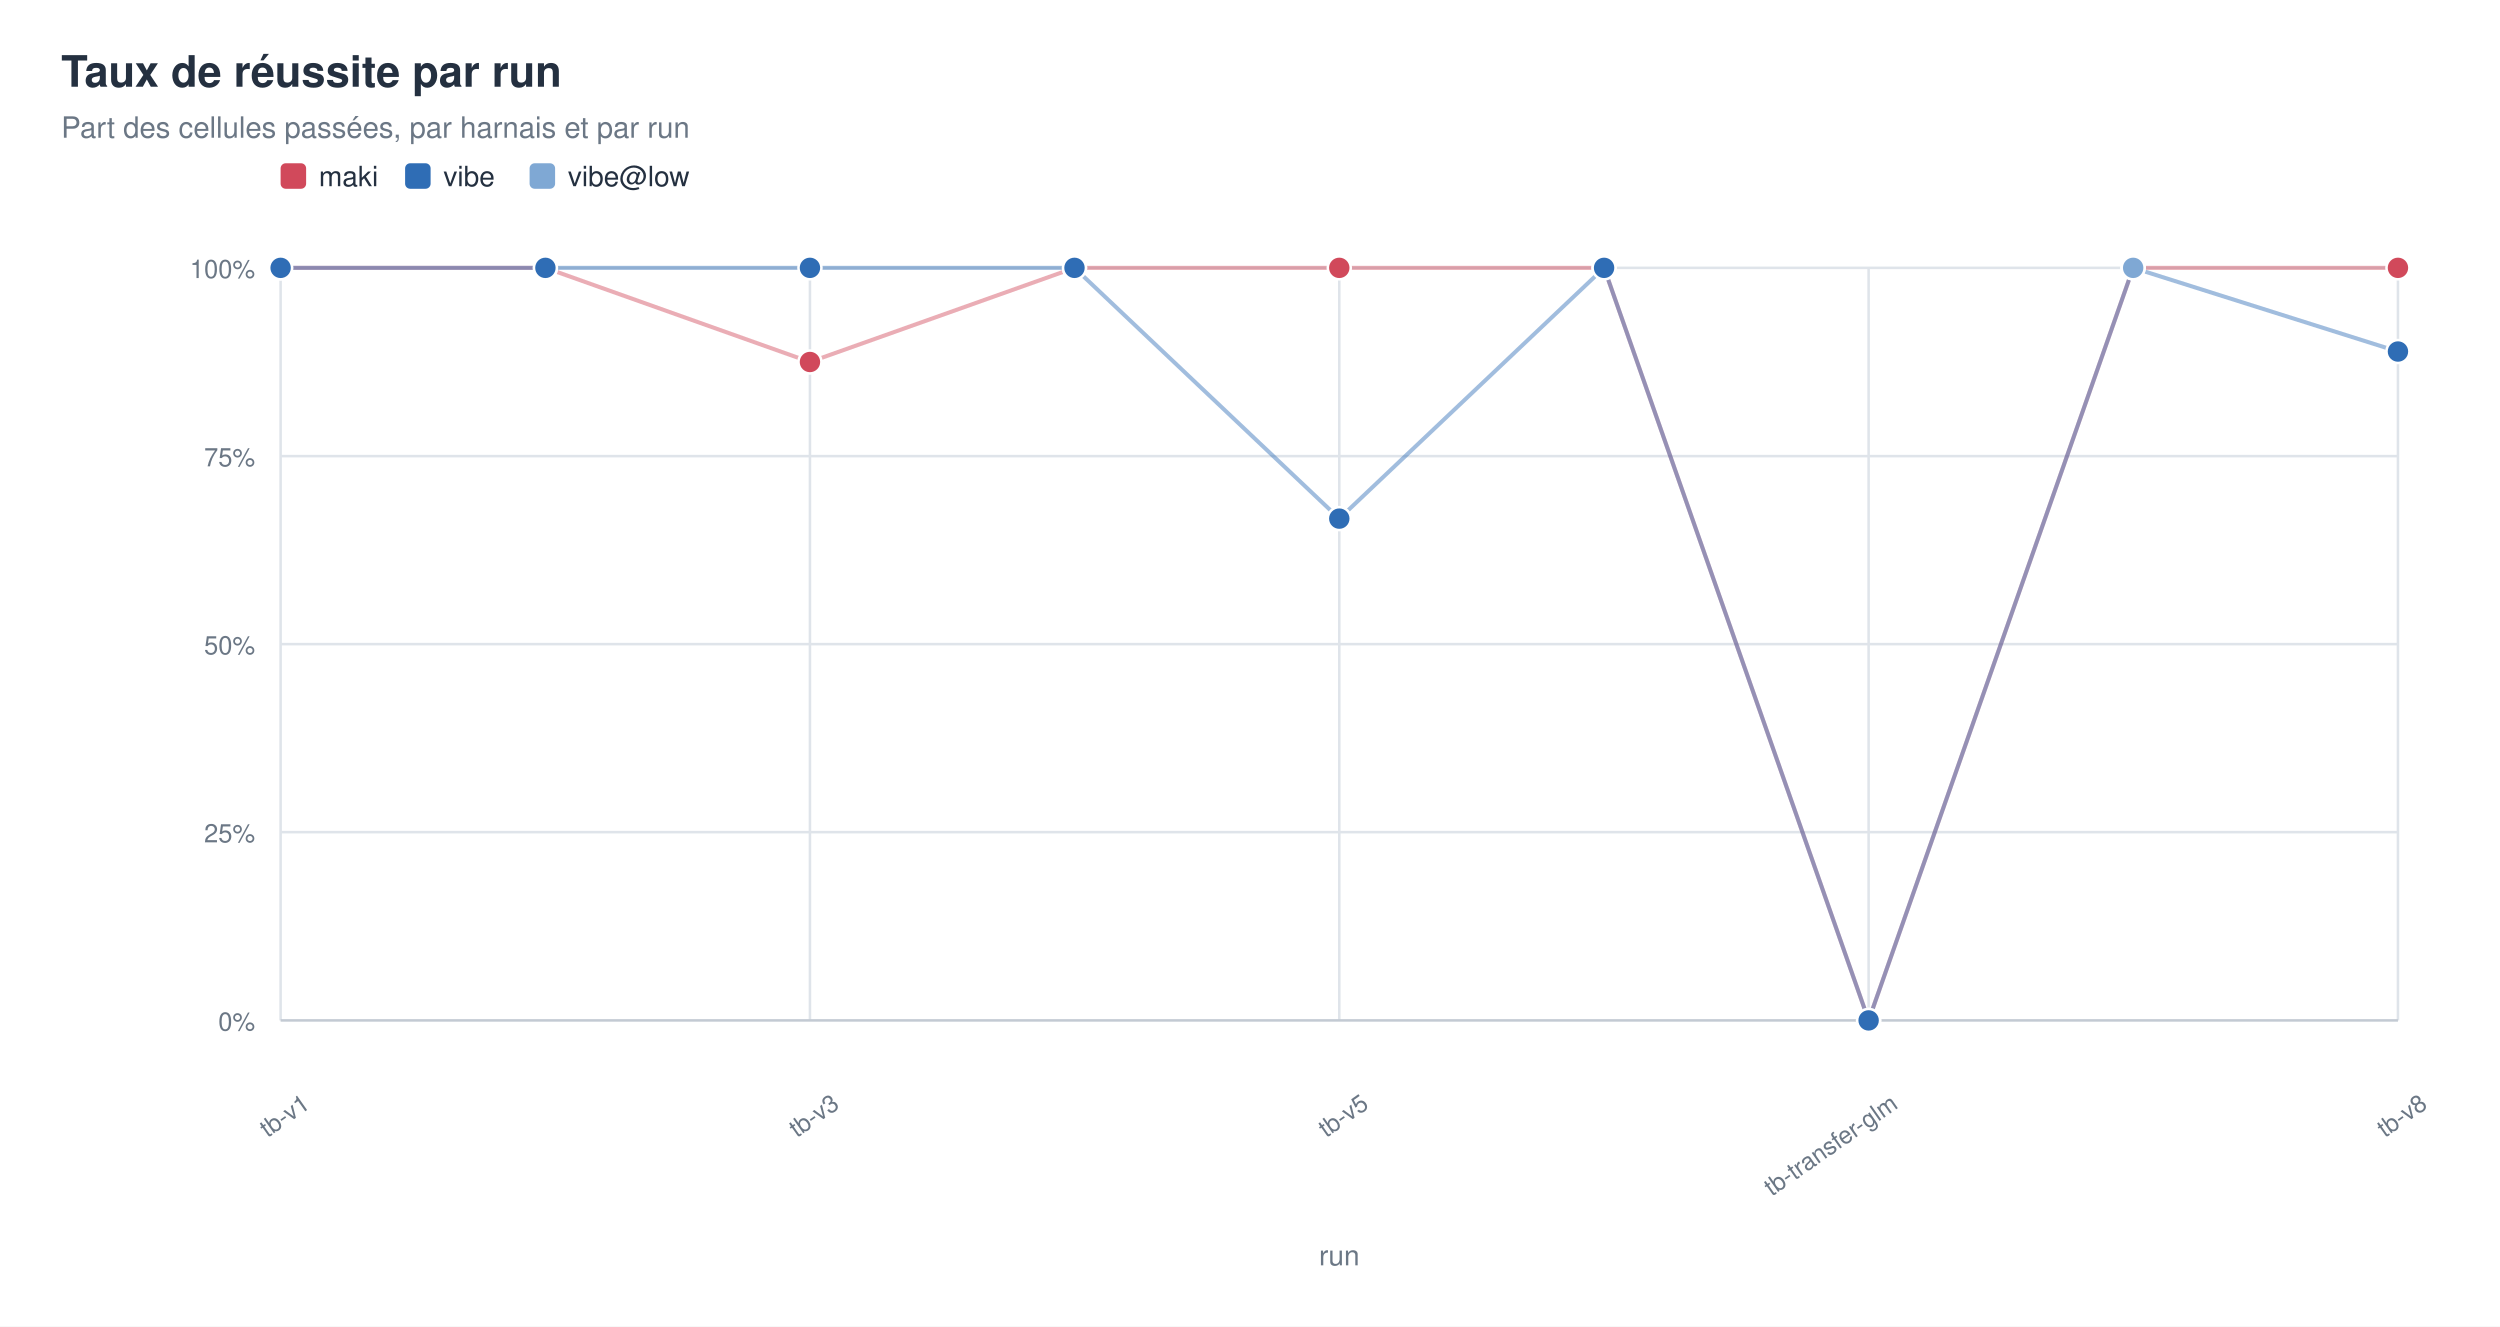
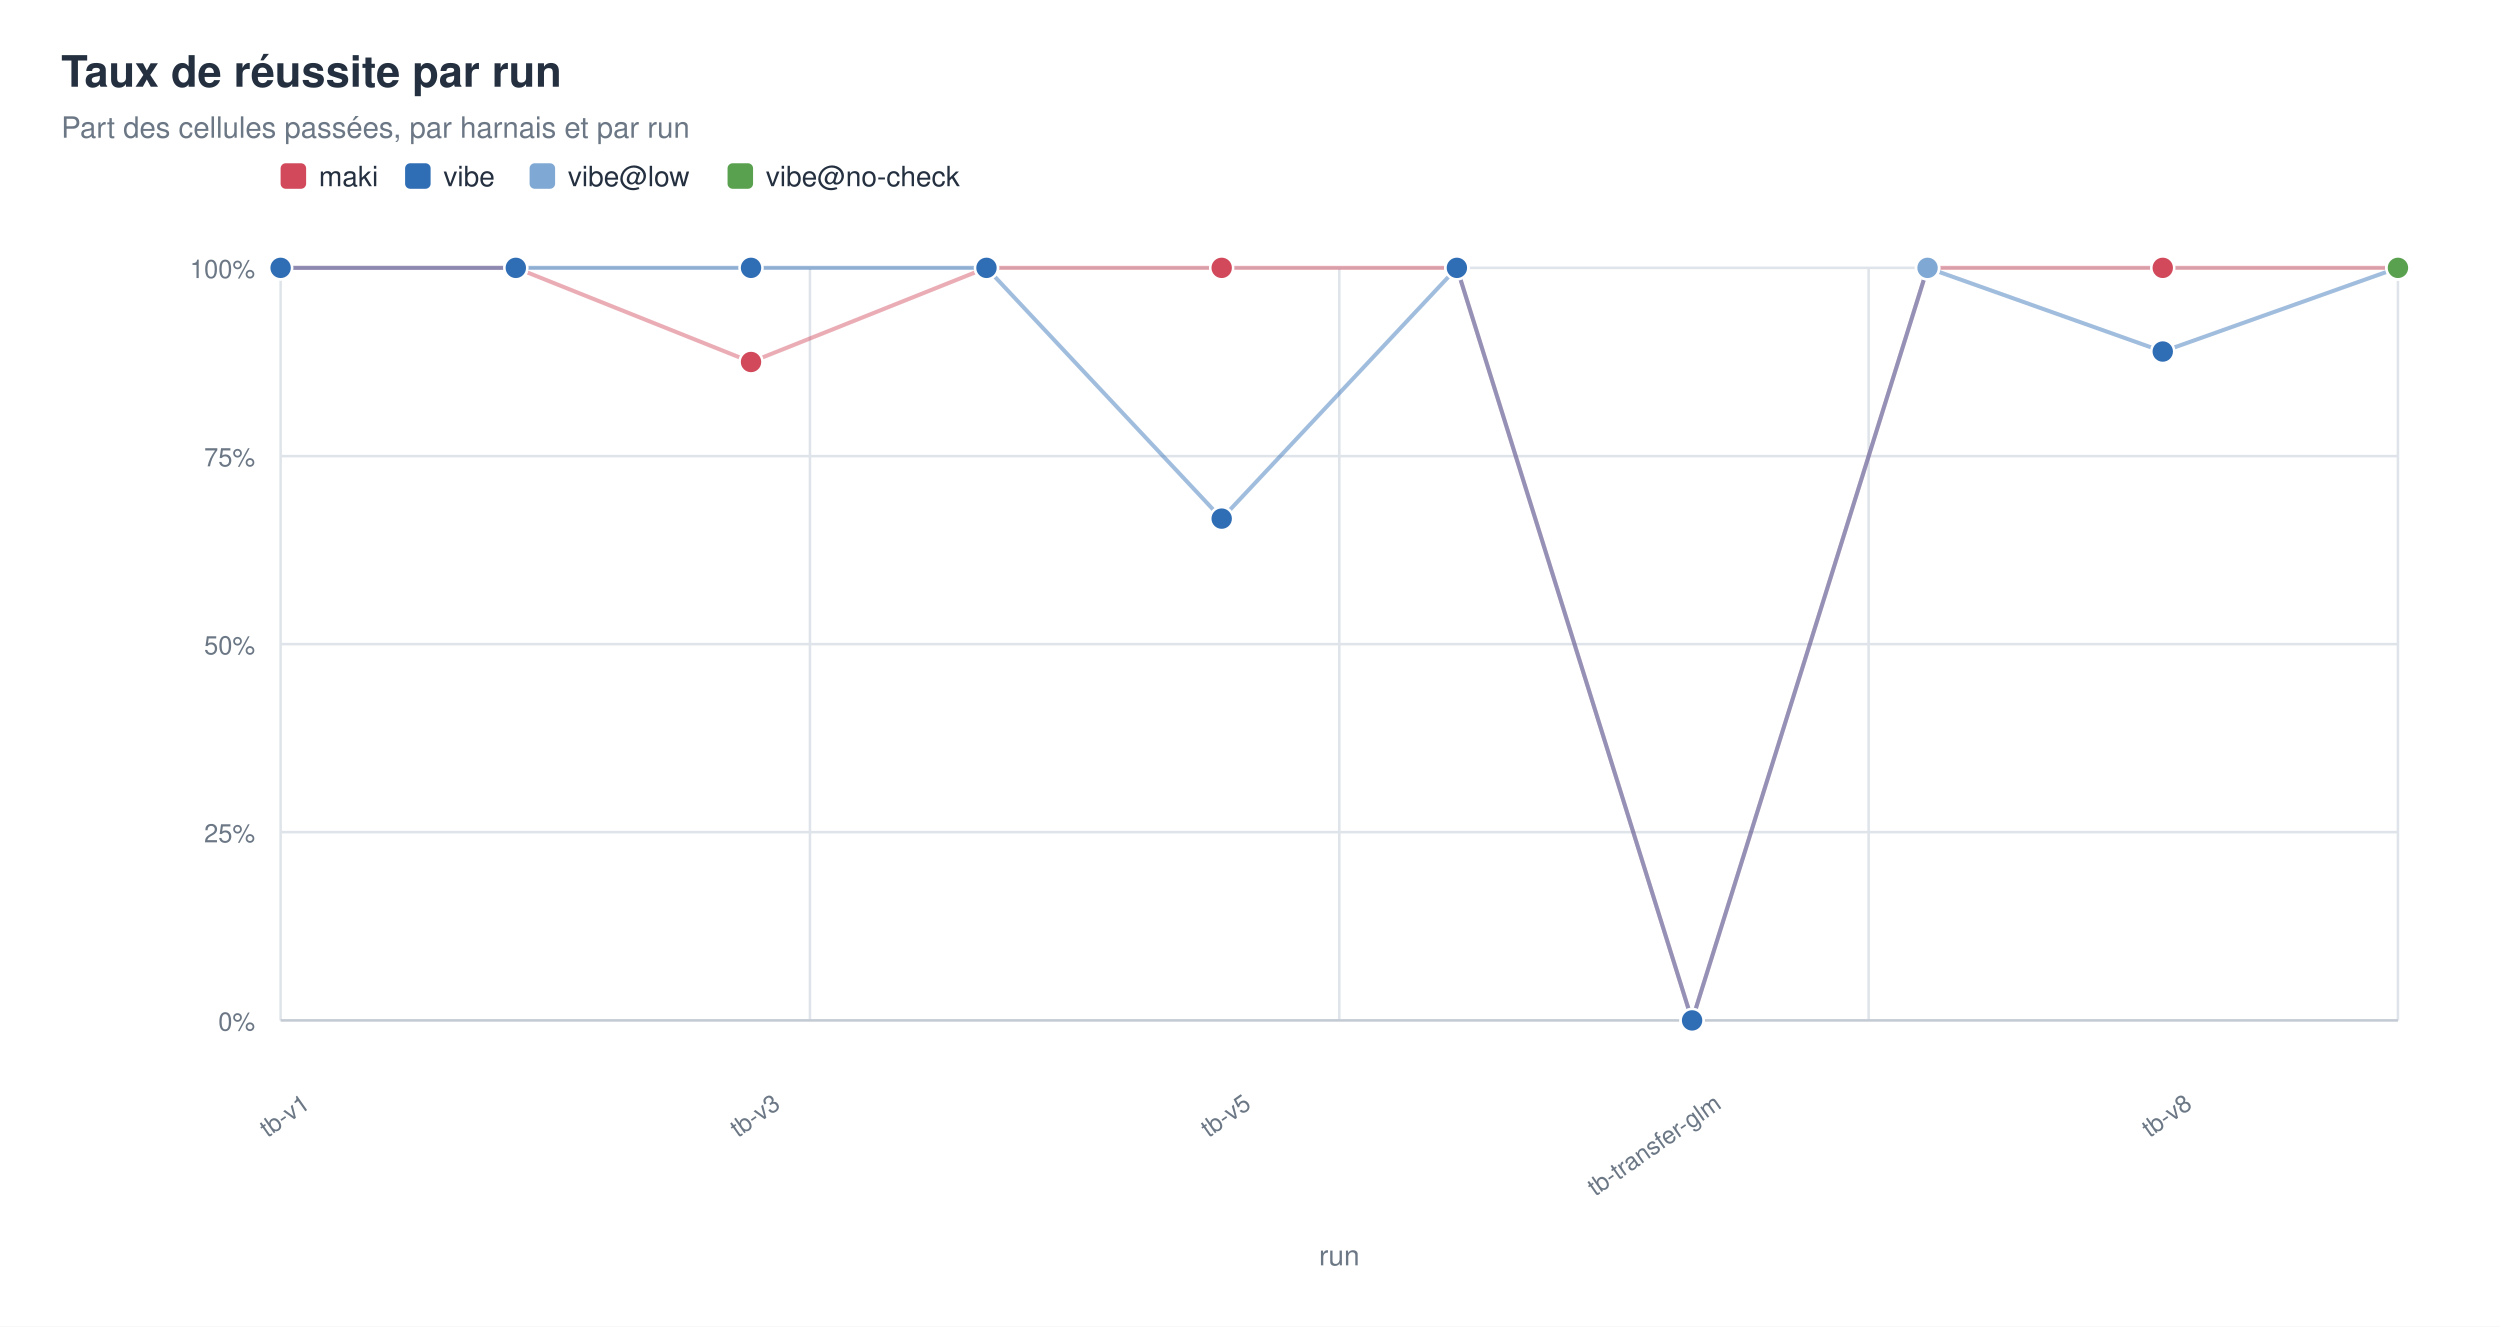
<svg xmlns="http://www.w3.org/2000/svg" width="980" height="520" viewBox="0 0 980 520" font-family="Helvetica, Arial, sans-serif">
  <rect width="980" height="520" fill="#ffffff" />
  <text x="24.0" y="34.0" font-size="17" fill="#243040" text-anchor="start" font-weight="bold">Taux de réussite par run</text>
  <text x="24.0" y="54.0" font-size="11.5" fill="#6b7785" text-anchor="start">Part des cellules passées, par harnais et par run</text>
  <line x1="110.0" y1="105.0" x2="110.0" y2="400.0" stroke="#dfe4ea" stroke-width="1" opacity="1.0" />
  <line x1="317.5" y1="105.0" x2="317.5" y2="400.0" stroke="#dfe4ea" stroke-width="1" opacity="1.0" />
  <line x1="525.0" y1="105.0" x2="525.0" y2="400.0" stroke="#dfe4ea" stroke-width="1" opacity="1.0" />
  <line x1="732.5" y1="105.0" x2="732.5" y2="400.0" stroke="#dfe4ea" stroke-width="1" opacity="1.0" />
  <line x1="940.0" y1="105.0" x2="940.0" y2="400.0" stroke="#dfe4ea" stroke-width="1" opacity="1.0" />
  <line x1="110.0" y1="400.0" x2="940.0" y2="400.0" stroke="#c3cad3" stroke-width="1" opacity="1.0" />
  <text x="100.0" y="404.0" font-size="10" fill="#6b7785" text-anchor="end">0%</text>
  <line x1="110.0" y1="326.2" x2="940.0" y2="326.2" stroke="#dfe4ea" stroke-width="1" opacity="1.0" />
  <text x="100.0" y="330.2" font-size="10" fill="#6b7785" text-anchor="end">25%</text>
  <line x1="110.0" y1="252.5" x2="940.0" y2="252.5" stroke="#dfe4ea" stroke-width="1" opacity="1.0" />
  <text x="100.0" y="256.5" font-size="10" fill="#6b7785" text-anchor="end">50%</text>
  <line x1="110.0" y1="178.8" x2="940.0" y2="178.8" stroke="#dfe4ea" stroke-width="1" opacity="1.0" />
  <text x="100.0" y="182.8" font-size="10" fill="#6b7785" text-anchor="end">75%</text>
  <line x1="110.0" y1="105.0" x2="940.0" y2="105.0" stroke="#dfe4ea" stroke-width="1" opacity="1.0" />
  <text x="100.0" y="109.0" font-size="10" fill="#6b7785" text-anchor="end">100%</text>
  <text x="122.0" y="434.0" font-size="9.5" fill="#6b7785" text-anchor="end" transform="rotate(-35 122.0 434.0)">tb-v1</text>
-   <text x="329.5" y="434.0" font-size="9.5" fill="#6b7785" text-anchor="end" transform="rotate(-35 329.5 434.0)">tb-v3</text>
-   <text x="537.0" y="434.0" font-size="9.5" fill="#6b7785" text-anchor="end" transform="rotate(-35 537.0 434.0)">tb-v5</text>
-   <text x="744.5" y="434.0" font-size="9.5" fill="#6b7785" text-anchor="end" transform="rotate(-35 744.5 434.0)">tb-transfer-glm</text>
-   <text x="952.0" y="434.0" font-size="9.5" fill="#6b7785" text-anchor="end" transform="rotate(-35 952.0 434.0)">tb-v8</text>
-   <line x1="110.0" y1="105.0" x2="213.8" y2="105.0" stroke="#d1495b" stroke-width="1.6" opacity="0.45" />
-   <line x1="213.8" y1="105.0" x2="317.5" y2="141.9" stroke="#d1495b" stroke-width="1.6" opacity="0.45" />
-   <line x1="317.5" y1="141.9" x2="421.2" y2="105.0" stroke="#d1495b" stroke-width="1.6" opacity="0.45" />
-   <line x1="421.2" y1="105.0" x2="525.0" y2="105.0" stroke="#d1495b" stroke-width="1.6" opacity="0.45" />
-   <line x1="525.0" y1="105.0" x2="628.8" y2="105.0" stroke="#d1495b" stroke-width="1.6" opacity="0.45" />
-   <line x1="628.8" y1="105.0" x2="732.5" y2="400.0" stroke="#d1495b" stroke-width="1.6" opacity="0.45" />
-   <line x1="732.5" y1="400.0" x2="836.2" y2="105.0" stroke="#d1495b" stroke-width="1.6" opacity="0.45" />
-   <line x1="836.2" y1="105.0" x2="940.0" y2="105.0" stroke="#d1495b" stroke-width="1.6" opacity="0.45" />
+   <text x="306.4" y="434.0" font-size="9.5" fill="#6b7785" text-anchor="end" transform="rotate(-35 306.4 434.0)">tb-v3</text>
+   <text x="490.9" y="434.0" font-size="9.5" fill="#6b7785" text-anchor="end" transform="rotate(-35 490.9 434.0)">tb-v5</text>
+   <text x="675.3" y="434.0" font-size="9.5" fill="#6b7785" text-anchor="end" transform="rotate(-35 675.3 434.0)">tb-transfer-glm</text>
+   <text x="859.8" y="434.0" font-size="9.5" fill="#6b7785" text-anchor="end" transform="rotate(-35 859.8 434.0)">tb-v8</text>
+   <line x1="110.0" y1="105.0" x2="202.2" y2="105.0" stroke="#d1495b" stroke-width="1.6" opacity="0.45" />
+   <line x1="202.2" y1="105.0" x2="294.4" y2="141.9" stroke="#d1495b" stroke-width="1.6" opacity="0.45" />
+   <line x1="294.4" y1="141.9" x2="386.7" y2="105.0" stroke="#d1495b" stroke-width="1.6" opacity="0.45" />
+   <line x1="386.7" y1="105.0" x2="478.9" y2="105.0" stroke="#d1495b" stroke-width="1.6" opacity="0.45" />
+   <line x1="478.9" y1="105.0" x2="571.1" y2="105.0" stroke="#d1495b" stroke-width="1.6" opacity="0.45" />
+   <line x1="571.1" y1="105.0" x2="663.3" y2="400.0" stroke="#d1495b" stroke-width="1.6" opacity="0.45" />
+   <line x1="663.3" y1="400.0" x2="755.6" y2="105.0" stroke="#d1495b" stroke-width="1.6" opacity="0.45" />
+   <line x1="755.6" y1="105.0" x2="847.8" y2="105.0" stroke="#d1495b" stroke-width="1.6" opacity="0.45" />
+   <line x1="847.8" y1="105.0" x2="940.0" y2="105.0" stroke="#d1495b" stroke-width="1.6" opacity="0.45" />
  <g>
    <circle cx="110.0" cy="105.0" r="4.5" fill="#d1495b" stroke="#ffffff" stroke-width="1" />
  </g>
  <g>
-     <circle cx="213.8" cy="105.0" r="4.5" fill="#d1495b" stroke="#ffffff" stroke-width="1" />
+     <circle cx="202.2" cy="105.0" r="4.5" fill="#d1495b" stroke="#ffffff" stroke-width="1" />
  </g>
  <g>
-     <circle cx="317.5" cy="141.9" r="4.5" fill="#d1495b" stroke="#ffffff" stroke-width="1" />
+     <circle cx="294.4" cy="141.9" r="4.5" fill="#d1495b" stroke="#ffffff" stroke-width="1" />
  </g>
  <g>
-     <circle cx="421.2" cy="105.0" r="4.5" fill="#d1495b" stroke="#ffffff" stroke-width="1" />
+     <circle cx="386.7" cy="105.0" r="4.5" fill="#d1495b" stroke="#ffffff" stroke-width="1" />
  </g>
  <g>
-     <circle cx="525.0" cy="105.0" r="4.5" fill="#d1495b" stroke="#ffffff" stroke-width="1" />
+     <circle cx="478.9" cy="105.0" r="4.5" fill="#d1495b" stroke="#ffffff" stroke-width="1" />
  </g>
  <g>
-     <circle cx="628.8" cy="105.0" r="4.5" fill="#d1495b" stroke="#ffffff" stroke-width="1" />
+     <circle cx="571.1" cy="105.0" r="4.5" fill="#d1495b" stroke="#ffffff" stroke-width="1" />
  </g>
  <g>
-     <circle cx="732.5" cy="400.0" r="4.5" fill="#d1495b" stroke="#ffffff" stroke-width="1" />
+     <circle cx="663.3" cy="400.0" r="4.5" fill="#d1495b" stroke="#ffffff" stroke-width="1" />
  </g>
  <g>
-     <circle cx="836.2" cy="105.0" r="4.5" fill="#d1495b" stroke="#ffffff" stroke-width="1" />
+     <circle cx="755.6" cy="105.0" r="4.5" fill="#d1495b" stroke="#ffffff" stroke-width="1" />
+   </g>
+   <g>
+     <circle cx="847.8" cy="105.0" r="4.5" fill="#d1495b" stroke="#ffffff" stroke-width="1" />
  </g>
  <g>
    <circle cx="940.0" cy="105.0" r="4.5" fill="#d1495b" stroke="#ffffff" stroke-width="1" />
  </g>
-   <line x1="110.0" y1="105.0" x2="213.8" y2="105.0" stroke="#2f6db5" stroke-width="1.6" opacity="0.45" />
-   <line x1="213.8" y1="105.0" x2="317.5" y2="105.0" stroke="#2f6db5" stroke-width="1.6" opacity="0.45" />
-   <line x1="317.5" y1="105.0" x2="421.2" y2="105.0" stroke="#2f6db5" stroke-width="1.6" opacity="0.45" />
-   <line x1="421.2" y1="105.0" x2="525.0" y2="203.3" stroke="#2f6db5" stroke-width="1.6" opacity="0.45" />
-   <line x1="525.0" y1="203.3" x2="628.8" y2="105.0" stroke="#2f6db5" stroke-width="1.6" opacity="0.45" />
-   <line x1="628.8" y1="105.0" x2="732.5" y2="400.0" stroke="#2f6db5" stroke-width="1.6" opacity="0.45" />
-   <line x1="732.5" y1="400.0" x2="836.2" y2="105.0" stroke="#2f6db5" stroke-width="1.6" opacity="0.45" />
-   <line x1="836.2" y1="105.0" x2="940.0" y2="137.8" stroke="#2f6db5" stroke-width="1.6" opacity="0.45" />
+   <line x1="110.0" y1="105.0" x2="202.2" y2="105.0" stroke="#2f6db5" stroke-width="1.6" opacity="0.45" />
+   <line x1="202.2" y1="105.0" x2="294.4" y2="105.0" stroke="#2f6db5" stroke-width="1.6" opacity="0.45" />
+   <line x1="294.4" y1="105.0" x2="386.7" y2="105.0" stroke="#2f6db5" stroke-width="1.6" opacity="0.45" />
+   <line x1="386.7" y1="105.0" x2="478.9" y2="203.3" stroke="#2f6db5" stroke-width="1.6" opacity="0.45" />
+   <line x1="478.9" y1="203.3" x2="571.1" y2="105.0" stroke="#2f6db5" stroke-width="1.6" opacity="0.45" />
+   <line x1="571.1" y1="105.0" x2="663.3" y2="400.0" stroke="#2f6db5" stroke-width="1.6" opacity="0.45" />
+   <line x1="663.3" y1="400.0" x2="755.6" y2="105.0" stroke="#2f6db5" stroke-width="1.6" opacity="0.45" />
+   <line x1="755.6" y1="105.0" x2="847.8" y2="137.8" stroke="#2f6db5" stroke-width="1.6" opacity="0.45" />
+   <line x1="847.8" y1="137.8" x2="940.0" y2="105.0" stroke="#2f6db5" stroke-width="1.6" opacity="0.45" />
  <g>
    <circle cx="110.0" cy="105.0" r="4.5" fill="#2f6db5" stroke="#ffffff" stroke-width="1" />
  </g>
  <g>
-     <circle cx="213.8" cy="105.0" r="4.5" fill="#2f6db5" stroke="#ffffff" stroke-width="1" />
+     <circle cx="202.2" cy="105.0" r="4.5" fill="#2f6db5" stroke="#ffffff" stroke-width="1" />
  </g>
  <g>
-     <circle cx="317.5" cy="105.0" r="4.5" fill="#2f6db5" stroke="#ffffff" stroke-width="1" />
+     <circle cx="294.4" cy="105.0" r="4.5" fill="#2f6db5" stroke="#ffffff" stroke-width="1" />
  </g>
  <g>
-     <circle cx="421.2" cy="105.0" r="4.5" fill="#2f6db5" stroke="#ffffff" stroke-width="1" />
+     <circle cx="386.7" cy="105.0" r="4.5" fill="#2f6db5" stroke="#ffffff" stroke-width="1" />
  </g>
  <g>
-     <circle cx="525.0" cy="203.3" r="4.5" fill="#2f6db5" stroke="#ffffff" stroke-width="1" />
+     <circle cx="478.9" cy="203.3" r="4.5" fill="#2f6db5" stroke="#ffffff" stroke-width="1" />
  </g>
  <g>
-     <circle cx="628.8" cy="105.0" r="4.5" fill="#2f6db5" stroke="#ffffff" stroke-width="1" />
+     <circle cx="571.1" cy="105.0" r="4.5" fill="#2f6db5" stroke="#ffffff" stroke-width="1" />
  </g>
  <g>
-     <circle cx="732.5" cy="400.0" r="4.5" fill="#2f6db5" stroke="#ffffff" stroke-width="1" />
+     <circle cx="663.3" cy="400.0" r="4.5" fill="#2f6db5" stroke="#ffffff" stroke-width="1" />
  </g>
  <g>
-     <circle cx="836.2" cy="105.0" r="4.5" fill="#2f6db5" stroke="#ffffff" stroke-width="1" />
+     <circle cx="755.6" cy="105.0" r="4.5" fill="#2f6db5" stroke="#ffffff" stroke-width="1" />
  </g>
  <g>
-     <circle cx="940.0" cy="137.8" r="4.5" fill="#2f6db5" stroke="#ffffff" stroke-width="1" />
+     <circle cx="847.8" cy="137.8" r="4.5" fill="#2f6db5" stroke="#ffffff" stroke-width="1" />
  </g>
  <g>
-     <circle cx="836.2" cy="105.0" r="4.5" fill="#7fa8d4" stroke="#ffffff" stroke-width="1" />
+     <circle cx="940.0" cy="105.0" r="4.5" fill="#2f6db5" stroke="#ffffff" stroke-width="1" />
+   </g>
+   <g>
+     <circle cx="755.6" cy="105.0" r="4.5" fill="#7fa8d4" stroke="#ffffff" stroke-width="1" />
+   </g>
+   <g>
+     <circle cx="940.0" cy="105.0" r="4.5" fill="#59a14f" stroke="#ffffff" stroke-width="1" />
  </g>
  <rect x="110.0" y="64.0" width="10.0" height="10.0" rx="2" fill="#d1495b" opacity="1.0" />
  <text x="125.0" y="73.0" font-size="11" fill="#243040" text-anchor="start">maki</text>
  <rect x="158.8" y="64.0" width="10.0" height="10.0" rx="2" fill="#2f6db5" opacity="1.0" />
  <text x="173.8" y="73.0" font-size="11" fill="#243040" text-anchor="start">vibe</text>
  <rect x="207.6" y="64.0" width="10.0" height="10.0" rx="2" fill="#7fa8d4" opacity="1.0" />
  <text x="222.6" y="73.0" font-size="11" fill="#243040" text-anchor="start">vibe@low</text>
+   <rect x="285.2" y="64.0" width="10.0" height="10.0" rx="2" fill="#59a14f" opacity="1.0" />
+   <text x="300.2" y="73.0" font-size="11" fill="#243040" text-anchor="start">vibe@no-check</text>
  <text x="525.0" y="496.0" font-size="11" fill="#6b7785" text-anchor="middle">run</text>
</svg>
